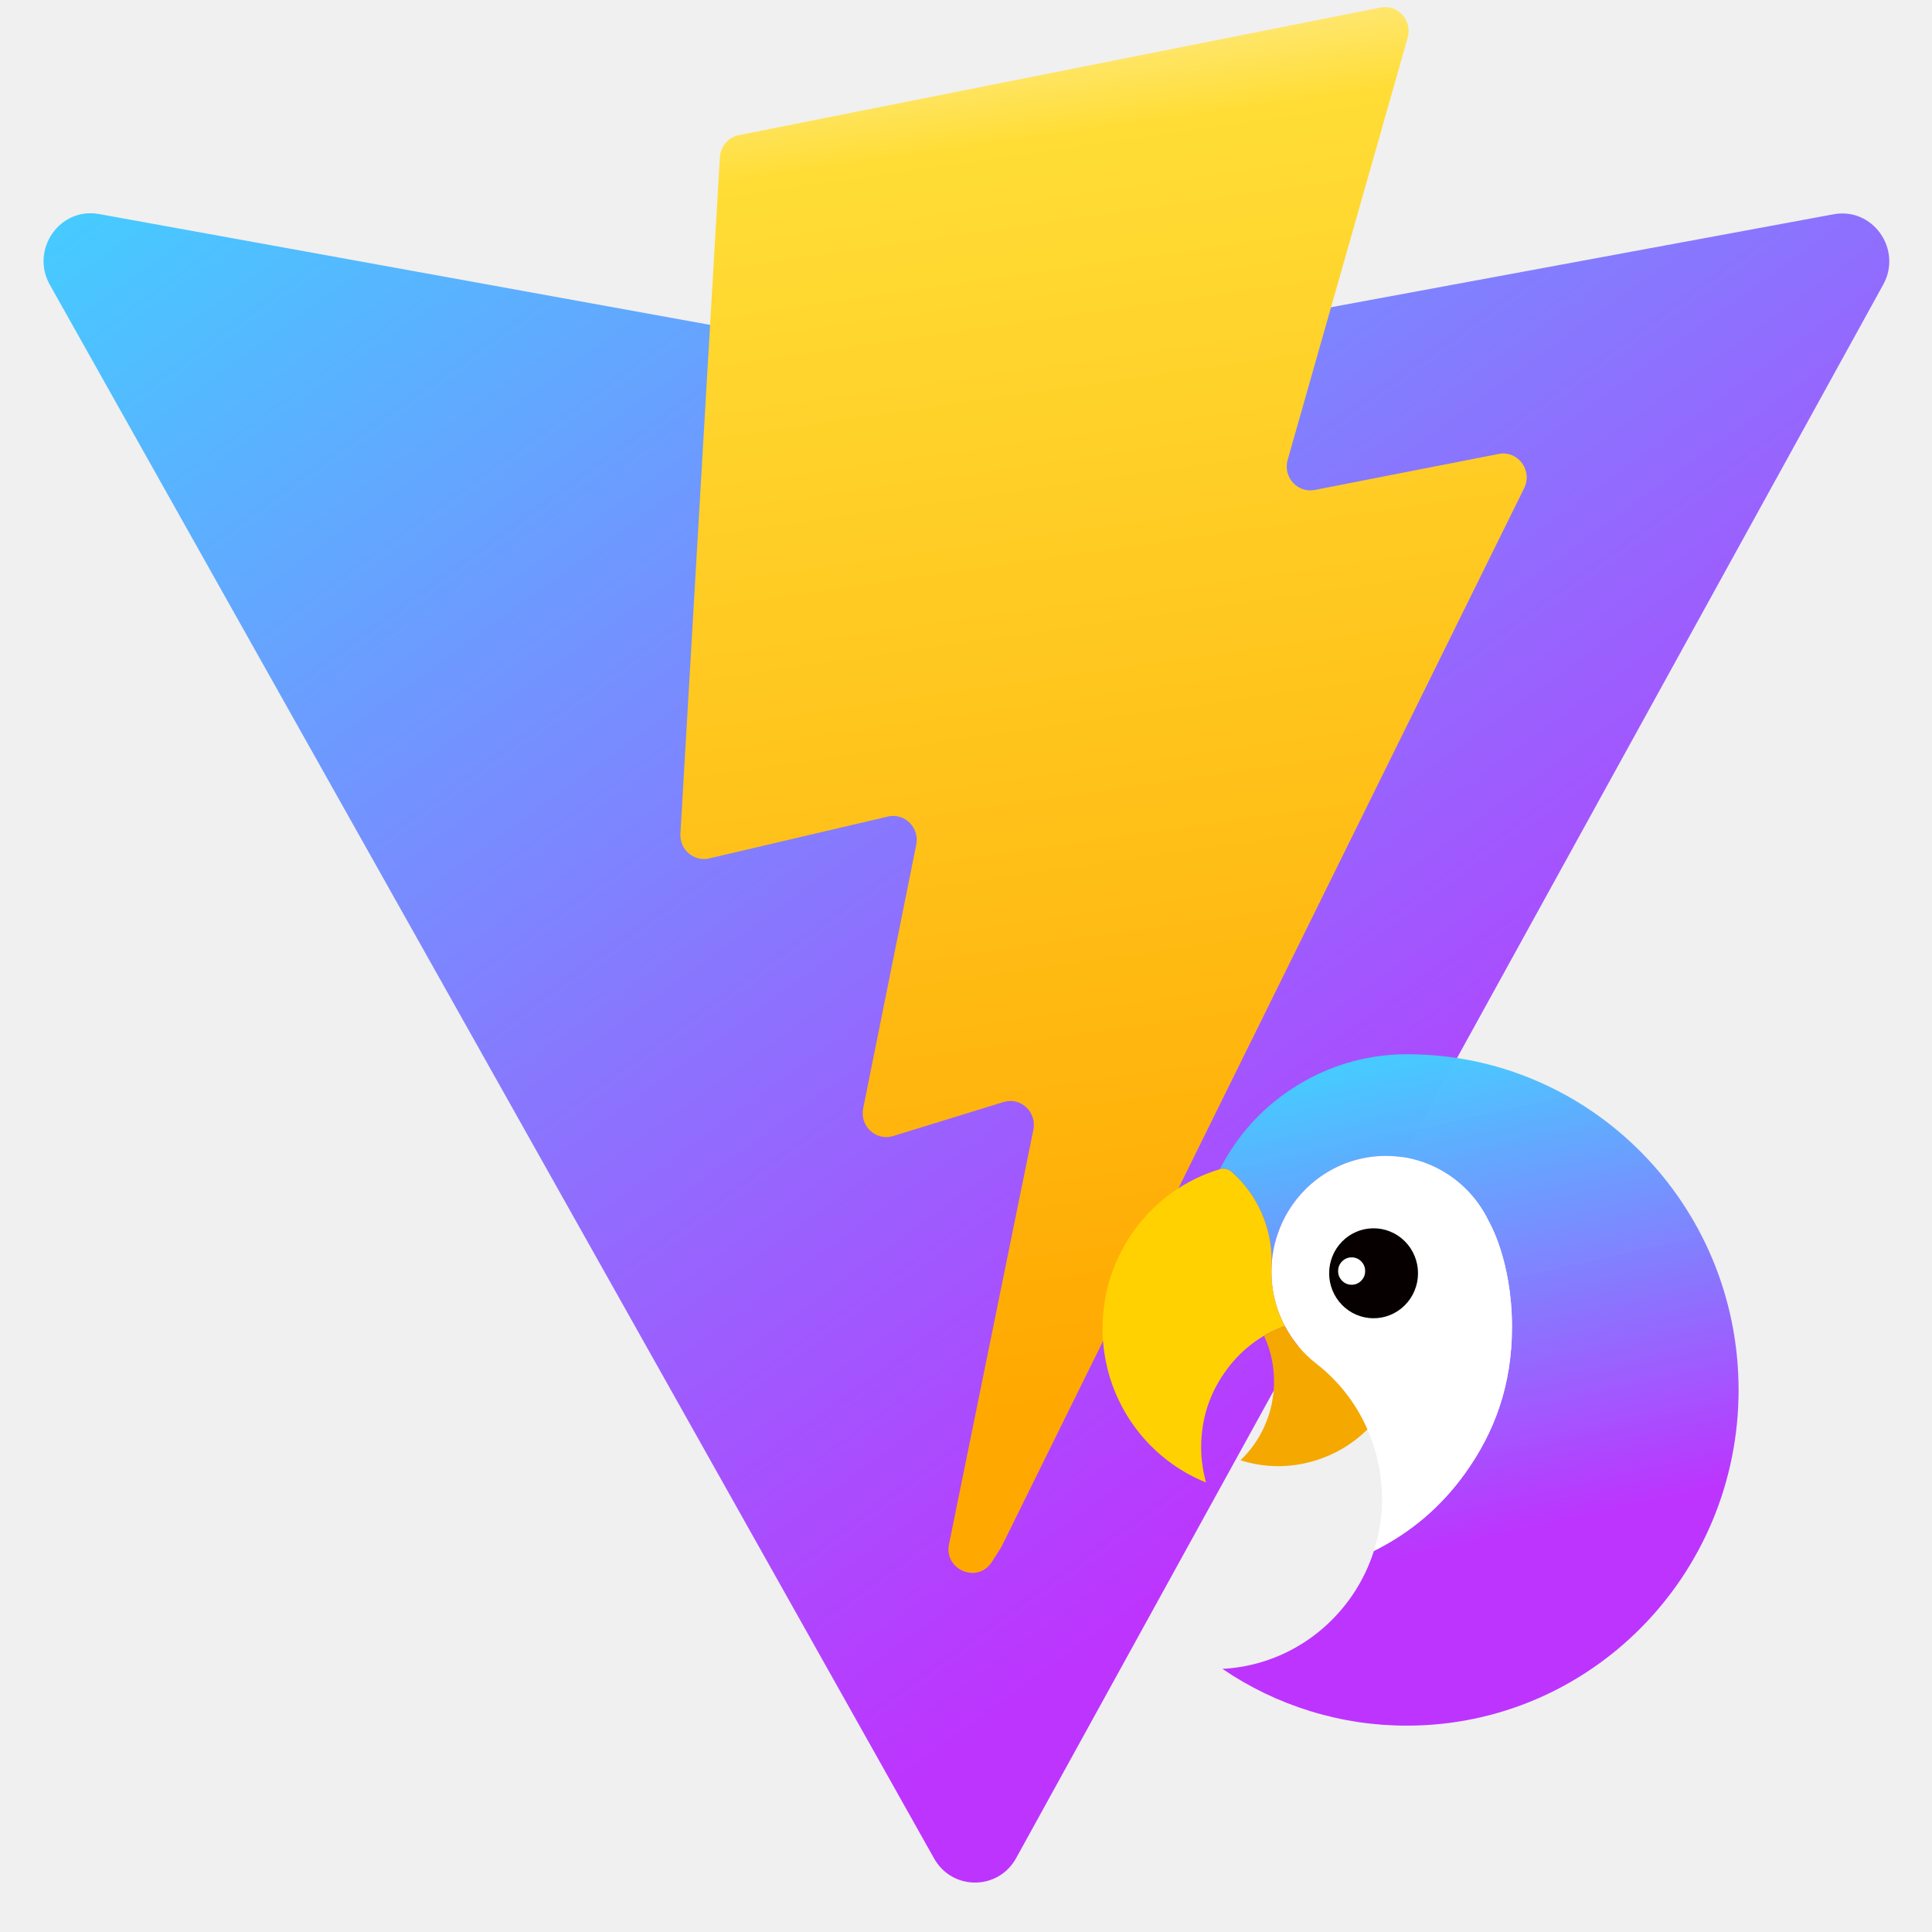
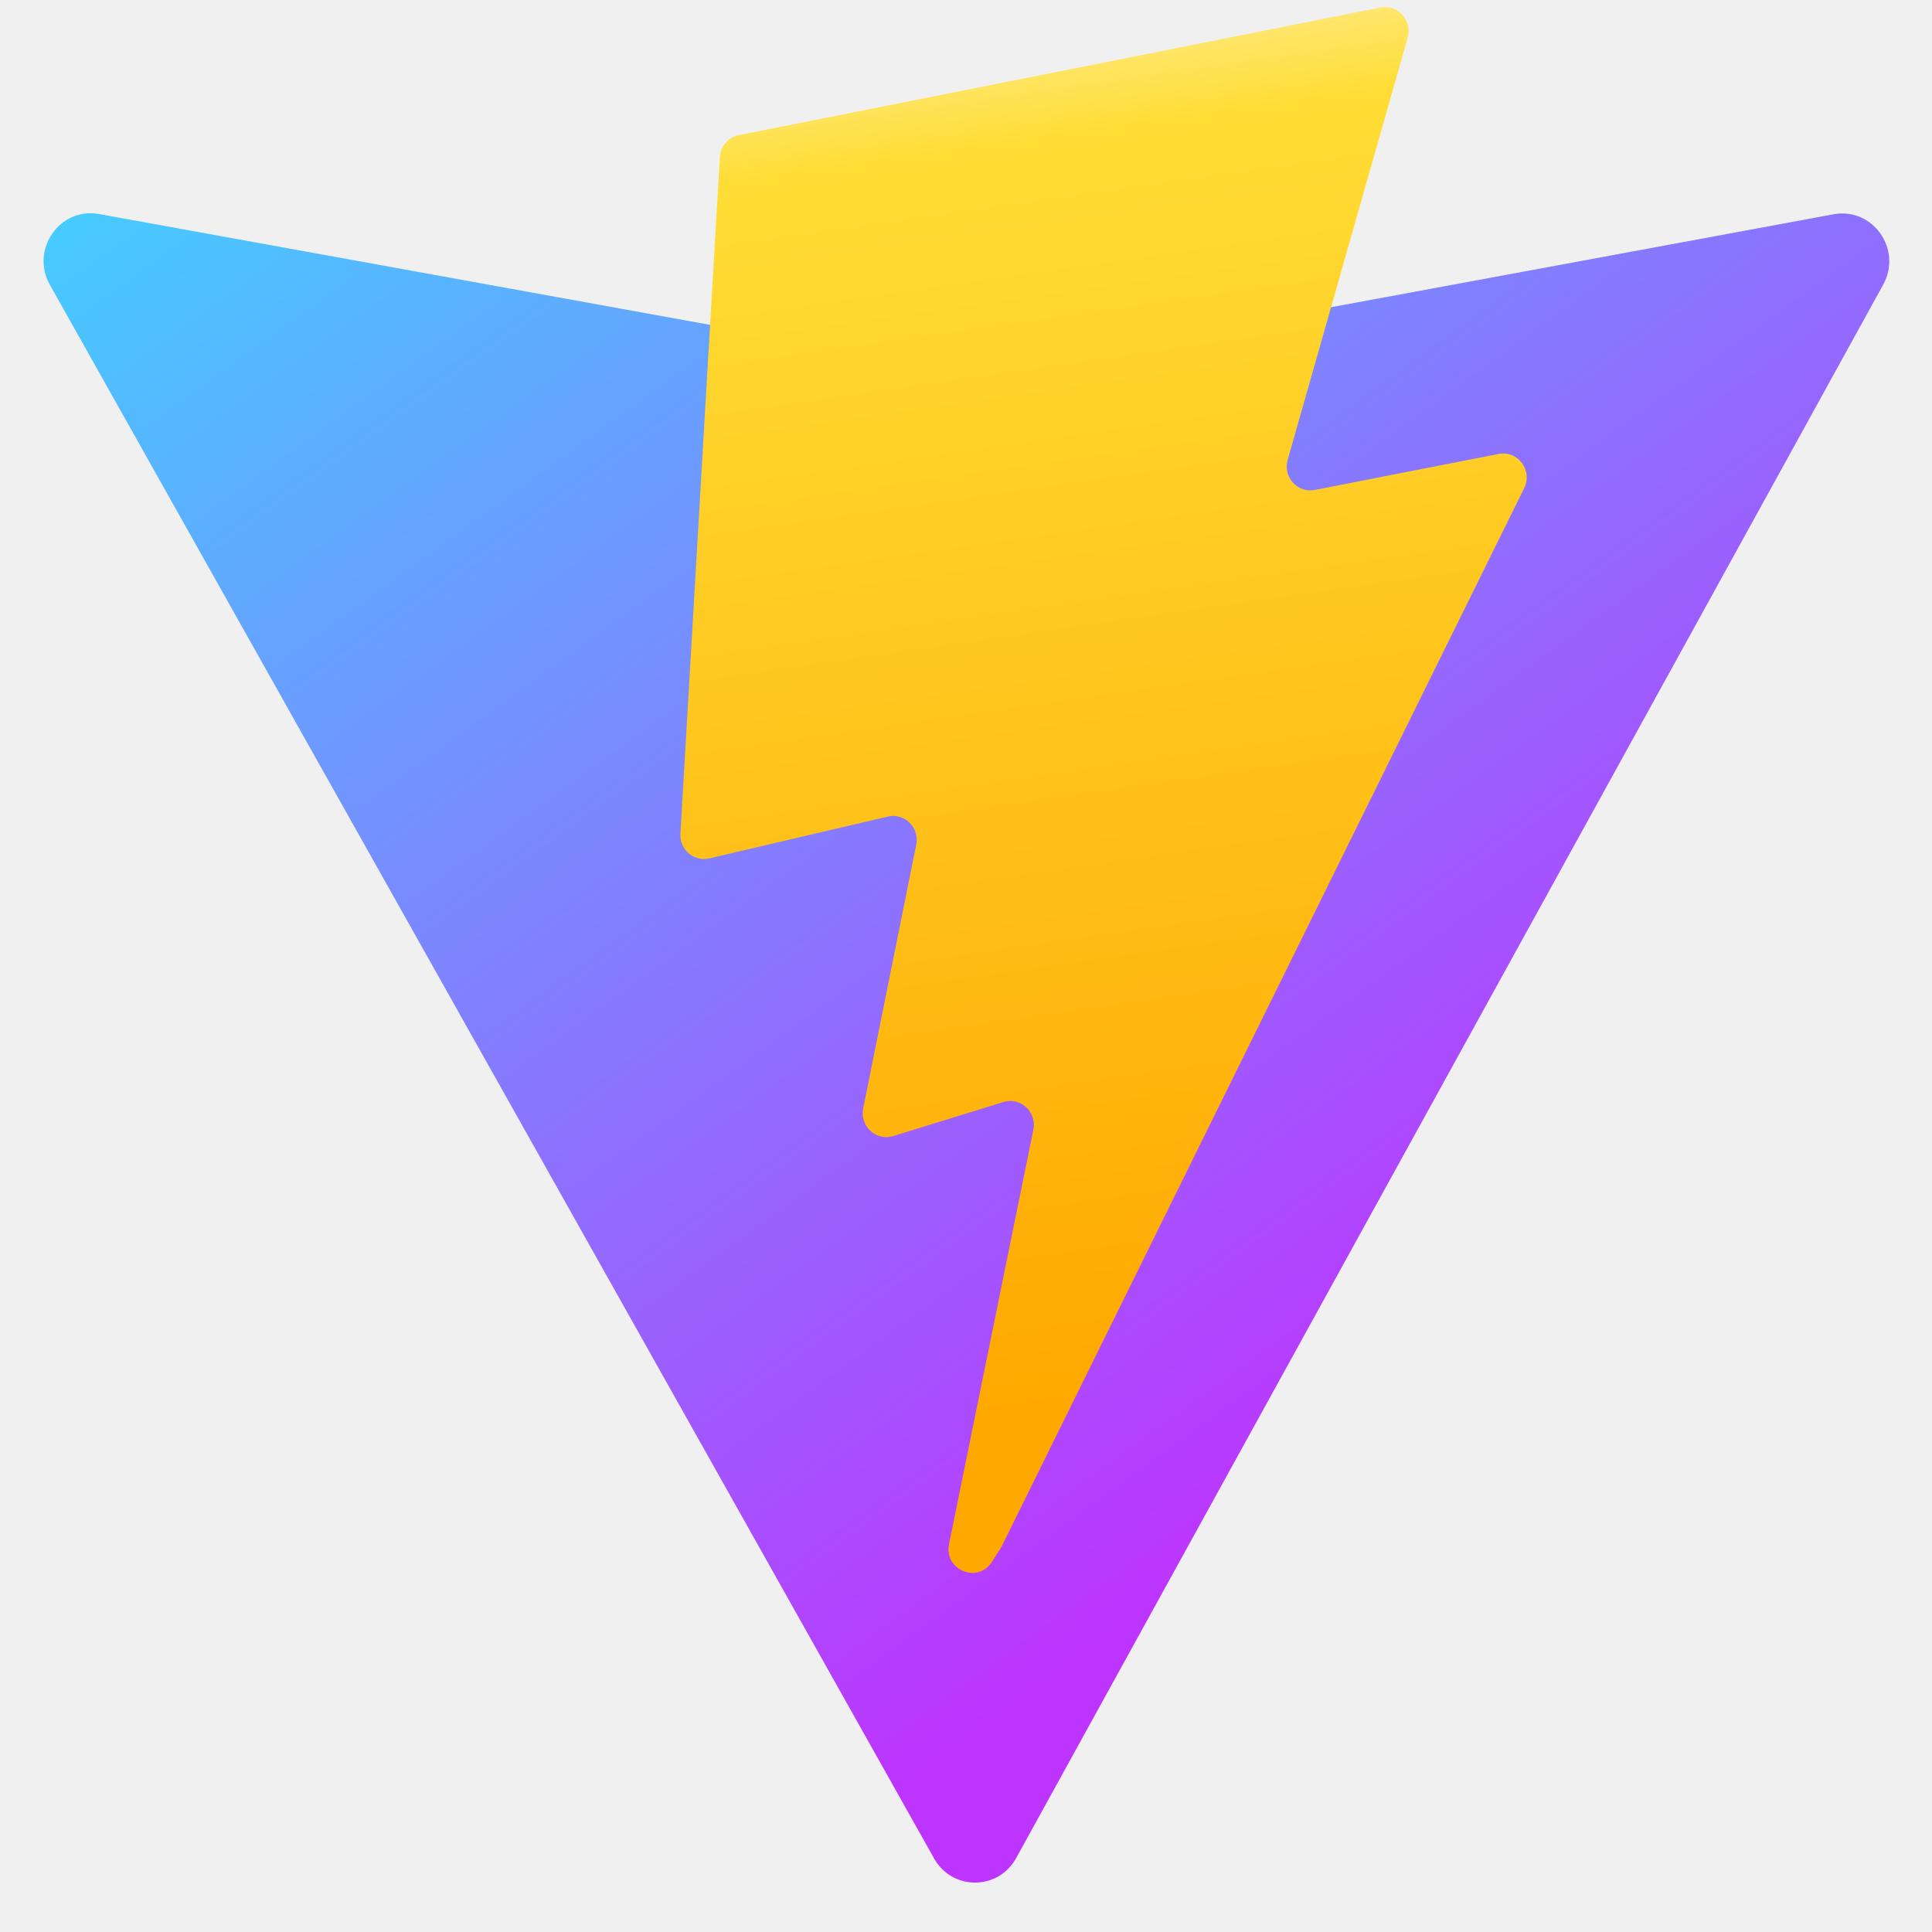
<svg xmlns="http://www.w3.org/2000/svg" width="192" height="192" viewBox="0 0 192 192" fill="none">
  <g clip-path="url(#clip4_5)">
    <path id="path" d="M187.149 28.289L100.984 184.655C99.205 187.883 94.634 187.902 92.829 184.69L4.955 28.304C2.988 24.803 5.938 20.562 9.847 21.271L96.104 36.918C96.655 37.018 97.218 37.017 97.768 36.915L182.222 21.294C186.118 20.573 189.082 24.781 187.149 28.289Z" fill-rule="evenodd" fill="url(#paint_linear_4_6_0)" />
    <path id="path" d="M137.193 0.748L73.429 13.428C72.381 13.637 71.605 14.538 71.541 15.62L67.619 82.85C67.527 84.433 68.96 85.662 70.483 85.306L88.236 81.148C89.897 80.759 91.398 82.244 91.056 83.939L85.782 110.15C85.427 111.915 87.059 113.423 88.756 112.9L99.722 109.519C101.421 108.995 103.055 110.508 102.695 112.273L94.313 153.446C93.789 156.021 97.164 157.425 98.572 155.217L99.512 153.743L151.471 48.509C152.341 46.748 150.841 44.738 148.934 45.112L130.66 48.691C128.943 49.027 127.482 47.404 127.967 45.699L139.894 3.739C140.379 2.031 138.912 0.406 137.193 0.748Z" fill-rule="evenodd" fill="url(#paint_linear_4_7_0)" />
    <path id="path" d="M129.661 107.428C132.671 105.735 136.136 104.768 139.824 104.768C158.024 104.768 172.779 119.704 172.779 138.131C172.779 156.554 158.024 171.492 139.824 171.492C136.558 171.497 133.362 171.019 130.237 170.058C127.112 169.097 124.194 167.694 121.483 165.85C127.832 165.52 133.244 161.603 135.787 156.065C136.072 155.439 136.324 154.793 136.536 154.128C140.195 152.315 143.219 149.74 145.61 146.401C148.533 142.32 150.26 137.647 150.26 131.877C150.26 125.222 147.964 121.395 147.955 121.376C147.608 120.649 147.19 119.966 146.701 119.328C146.212 118.69 145.663 118.11 145.054 117.589C144.444 117.068 143.788 116.617 143.085 116.236C142.382 115.855 141.647 115.552 140.881 115.328C140.115 115.103 139.334 114.962 138.538 114.904C137.743 114.846 136.95 114.872 136.16 114.983C135.37 115.094 134.6 115.287 133.85 115.562C133.1 115.837 132.387 116.188 131.71 116.615C130.11 117.627 128.836 118.958 127.887 120.609C127.877 120.628 127.866 120.645 127.857 120.663C127.615 121.089 127.402 121.528 127.216 121.982L127.182 122.065C127.098 122.28 127.017 122.499 126.943 122.72L126.92 122.793C126.601 123.779 126.417 124.79 126.368 125.827C126.456 123.805 126.054 121.888 125.16 120.076C124.502 118.744 123.626 117.579 122.532 116.583C122.503 116.553 122.466 116.521 122.434 116.493C122.1 116.193 121.713 116.088 121.275 116.178C121.259 116.18 121.241 116.187 121.225 116.192C121.308 116.033 121.388 115.875 121.474 115.719Q122.998 112.939 125.158 110.804L125.158 110.804Q127.142 108.844 129.661 107.428Z" fill-rule="evenodd" fill="url(#paint_linear_4_8_0)" />
-     <path id="path" d="M147.955 121.376C147.506 120.435 146.941 119.571 146.26 118.786C145.579 118.001 144.806 117.322 143.942 116.75C143.078 116.178 142.155 115.733 141.171 115.416C140.188 115.099 139.18 114.92 138.149 114.881C137.117 114.842 136.099 114.943 135.095 115.184C134.091 115.426 133.137 115.799 132.233 116.303C131.329 116.808 130.508 117.426 129.77 118.157C129.033 118.888 128.405 119.705 127.887 120.609C127.633 121.051 127.41 121.509 127.217 121.982L127.184 122.065C127.098 122.281 127.018 122.499 126.944 122.72L126.92 122.793C126.595 123.791 126.411 124.814 126.368 125.864C126.272 127.953 126.709 129.92 127.678 131.766C128.452 133.235 129.491 134.477 130.796 135.491C133.046 137.237 134.738 139.432 135.895 142.053C136.598 143.651 137.045 145.319 137.235 147.058C137.502 149.466 137.268 151.822 136.535 154.128C140.193 152.315 143.218 149.739 145.61 146.401C148.533 142.321 150.26 137.647 150.26 131.877C150.26 125.222 147.964 121.395 147.955 121.376Z" fill-rule="evenodd" fill="#FFFFFF" />
-     <path id="path" d="M136.435 131.006C137.027 131.015 137.597 130.908 138.146 130.686C138.696 130.463 139.181 130.142 139.603 129.721C140.024 129.301 140.349 128.815 140.578 128.262C140.806 127.71 140.92 127.134 140.92 126.535C140.92 125.936 140.806 125.36 140.577 124.808C140.348 124.255 140.023 123.769 139.601 123.349C139.179 122.929 138.694 122.608 138.144 122.386C137.595 122.163 137.024 122.057 136.433 122.067C135.854 122.076 135.298 122.196 134.765 122.427C134.232 122.659 133.763 122.983 133.357 123.401C132.95 123.82 132.637 124.3 132.418 124.843C132.199 125.386 132.089 125.951 132.089 126.537C132.089 127.124 132.199 127.688 132.419 128.231C132.639 128.774 132.952 129.254 133.358 129.672C133.765 130.09 134.234 130.415 134.767 130.646C135.3 130.876 135.856 130.996 136.435 131.006Z" fill-rule="evenodd" fill="#060000" />
-     <path id="path" d="M134.324 127.676C134.696 127.676 135.012 127.543 135.275 127.277C135.537 127.011 135.668 126.69 135.667 126.315C135.667 125.939 135.536 125.619 135.273 125.353C135.01 125.088 134.693 124.955 134.322 124.956C133.951 124.956 133.635 125.09 133.373 125.355C133.111 125.621 132.98 125.942 132.981 126.317C132.981 126.692 133.112 127.013 133.375 127.278C133.637 127.543 133.954 127.676 134.324 127.676Z" fill-rule="evenodd" fill="#FFFFFF" />
-     <path id="path" d="M130.783 135.501C129.48 134.487 128.453 133.235 127.679 131.766C126.964 132.033 126.278 132.362 125.622 132.755C126.283 134.193 126.612 135.706 126.611 137.292C126.612 138.82 126.305 140.281 125.69 141.677C125.112 142.987 124.308 144.135 123.277 145.121C125.764 145.897 128.252 145.903 130.742 145.137C132.705 144.53 134.423 143.502 135.895 142.053C134.738 139.432 133.034 137.248 130.783 135.501Z" fill-rule="evenodd" fill="#F5A800" />
-     <path id="path" d="M126.354 126.378C126.354 126.205 126.36 126.034 126.368 125.864C126.368 125.864 126.379 125.506 126.379 125.326C126.381 123.659 126.047 122.063 125.376 120.539C124.706 119.016 123.758 117.697 122.532 116.583C122.503 116.552 122.471 116.525 122.439 116.497C122.103 116.194 121.717 116.087 121.275 116.177C121.258 116.181 121.242 116.188 121.226 116.192C120.39 116.444 119.572 116.764 118.787 117.147C118.002 117.531 117.252 117.975 116.538 118.481C115.823 118.986 115.153 119.546 114.527 120.16C113.901 120.774 113.327 121.435 112.806 122.142C112.284 122.849 111.822 123.594 111.419 124.376C111.015 125.159 110.676 125.968 110.401 126.806C110.126 127.643 109.919 128.497 109.779 129.368C109.639 130.239 109.569 131.116 109.568 131.998C109.568 133.317 109.726 134.598 110.015 135.828C110.038 135.926 110.057 136.025 110.082 136.122C110.405 137.379 110.867 138.58 111.469 139.727C112.071 140.873 112.797 141.933 113.646 142.906C114.495 143.879 115.444 144.739 116.493 145.486C117.542 146.232 118.663 146.845 119.855 147.325C119.468 145.945 119.312 144.539 119.389 143.107C119.517 140.7 120.259 138.505 121.615 136.524C123.141 134.291 125.162 132.704 127.678 131.765C126.793 130.081 126.352 128.285 126.354 126.378Z" fill-rule="evenodd" fill="#FFD100" />
  </g>
  <defs>
    <linearGradient id="paint_linear_4_6_0" x1="2.81" y1="15.683" x2="110.049" y2="163.485" gradientUnits="userSpaceOnUse">
      <stop stop-color="#41D1FF" />
      <stop offset="1" stop-color="#BD34FE" />
    </linearGradient>
    <linearGradient id="paint_linear_4_7_0" x1="91.154" y1="4.191" x2="110.553" y2="139.242" gradientUnits="userSpaceOnUse">
      <stop stop-color="#FFEA83" />
      <stop offset="0.083" stop-color="#FFDD35" />
      <stop offset="1" stop-color="#FFA800" />
    </linearGradient>
-     <linearGradient id="paint_linear_4_8_0" x1="132.018" y1="104.768" x2="146.983" y2="171.492" gradientUnits="userSpaceOnUse">
-       <stop stop-color="#41D1FF" stop-opacity="0.988" />
-       <stop offset="0.74" stop-color="#BD34FE" />
-       <stop offset="1" stop-color="#BD34FE" />
-     </linearGradient>
-     <linearGradient id="paint_linear_5_6_0" x1="2.81" y1="15.683" x2="110.049" y2="163.485" gradientUnits="userSpaceOnUse">
-       <stop stop-color="#41D1FF" />
-       <stop offset="1" stop-color="#BD34FE" />
-     </linearGradient>
-     <linearGradient id="paint_linear_5_7_0" x1="91.153" y1="4.191" x2="110.553" y2="139.242" gradientUnits="userSpaceOnUse">
-       <stop stop-color="#FFEA83" />
-       <stop offset="0.083" stop-color="#FFDD35" />
-       <stop offset="1" stop-color="#FFA800" />
-     </linearGradient>
-     <linearGradient id="paint_linear_5_8_0" x1="132.018" y1="104.768" x2="146.983" y2="171.492" gradientUnits="userSpaceOnUse">
-       <stop stop-color="#41D1FF" stop-opacity="0.984" />
-       <stop offset="0.74" stop-color="#BD34FE" />
-       <stop offset="1" stop-color="#BD34FE" />
-     </linearGradient>
  </defs>
</svg>
